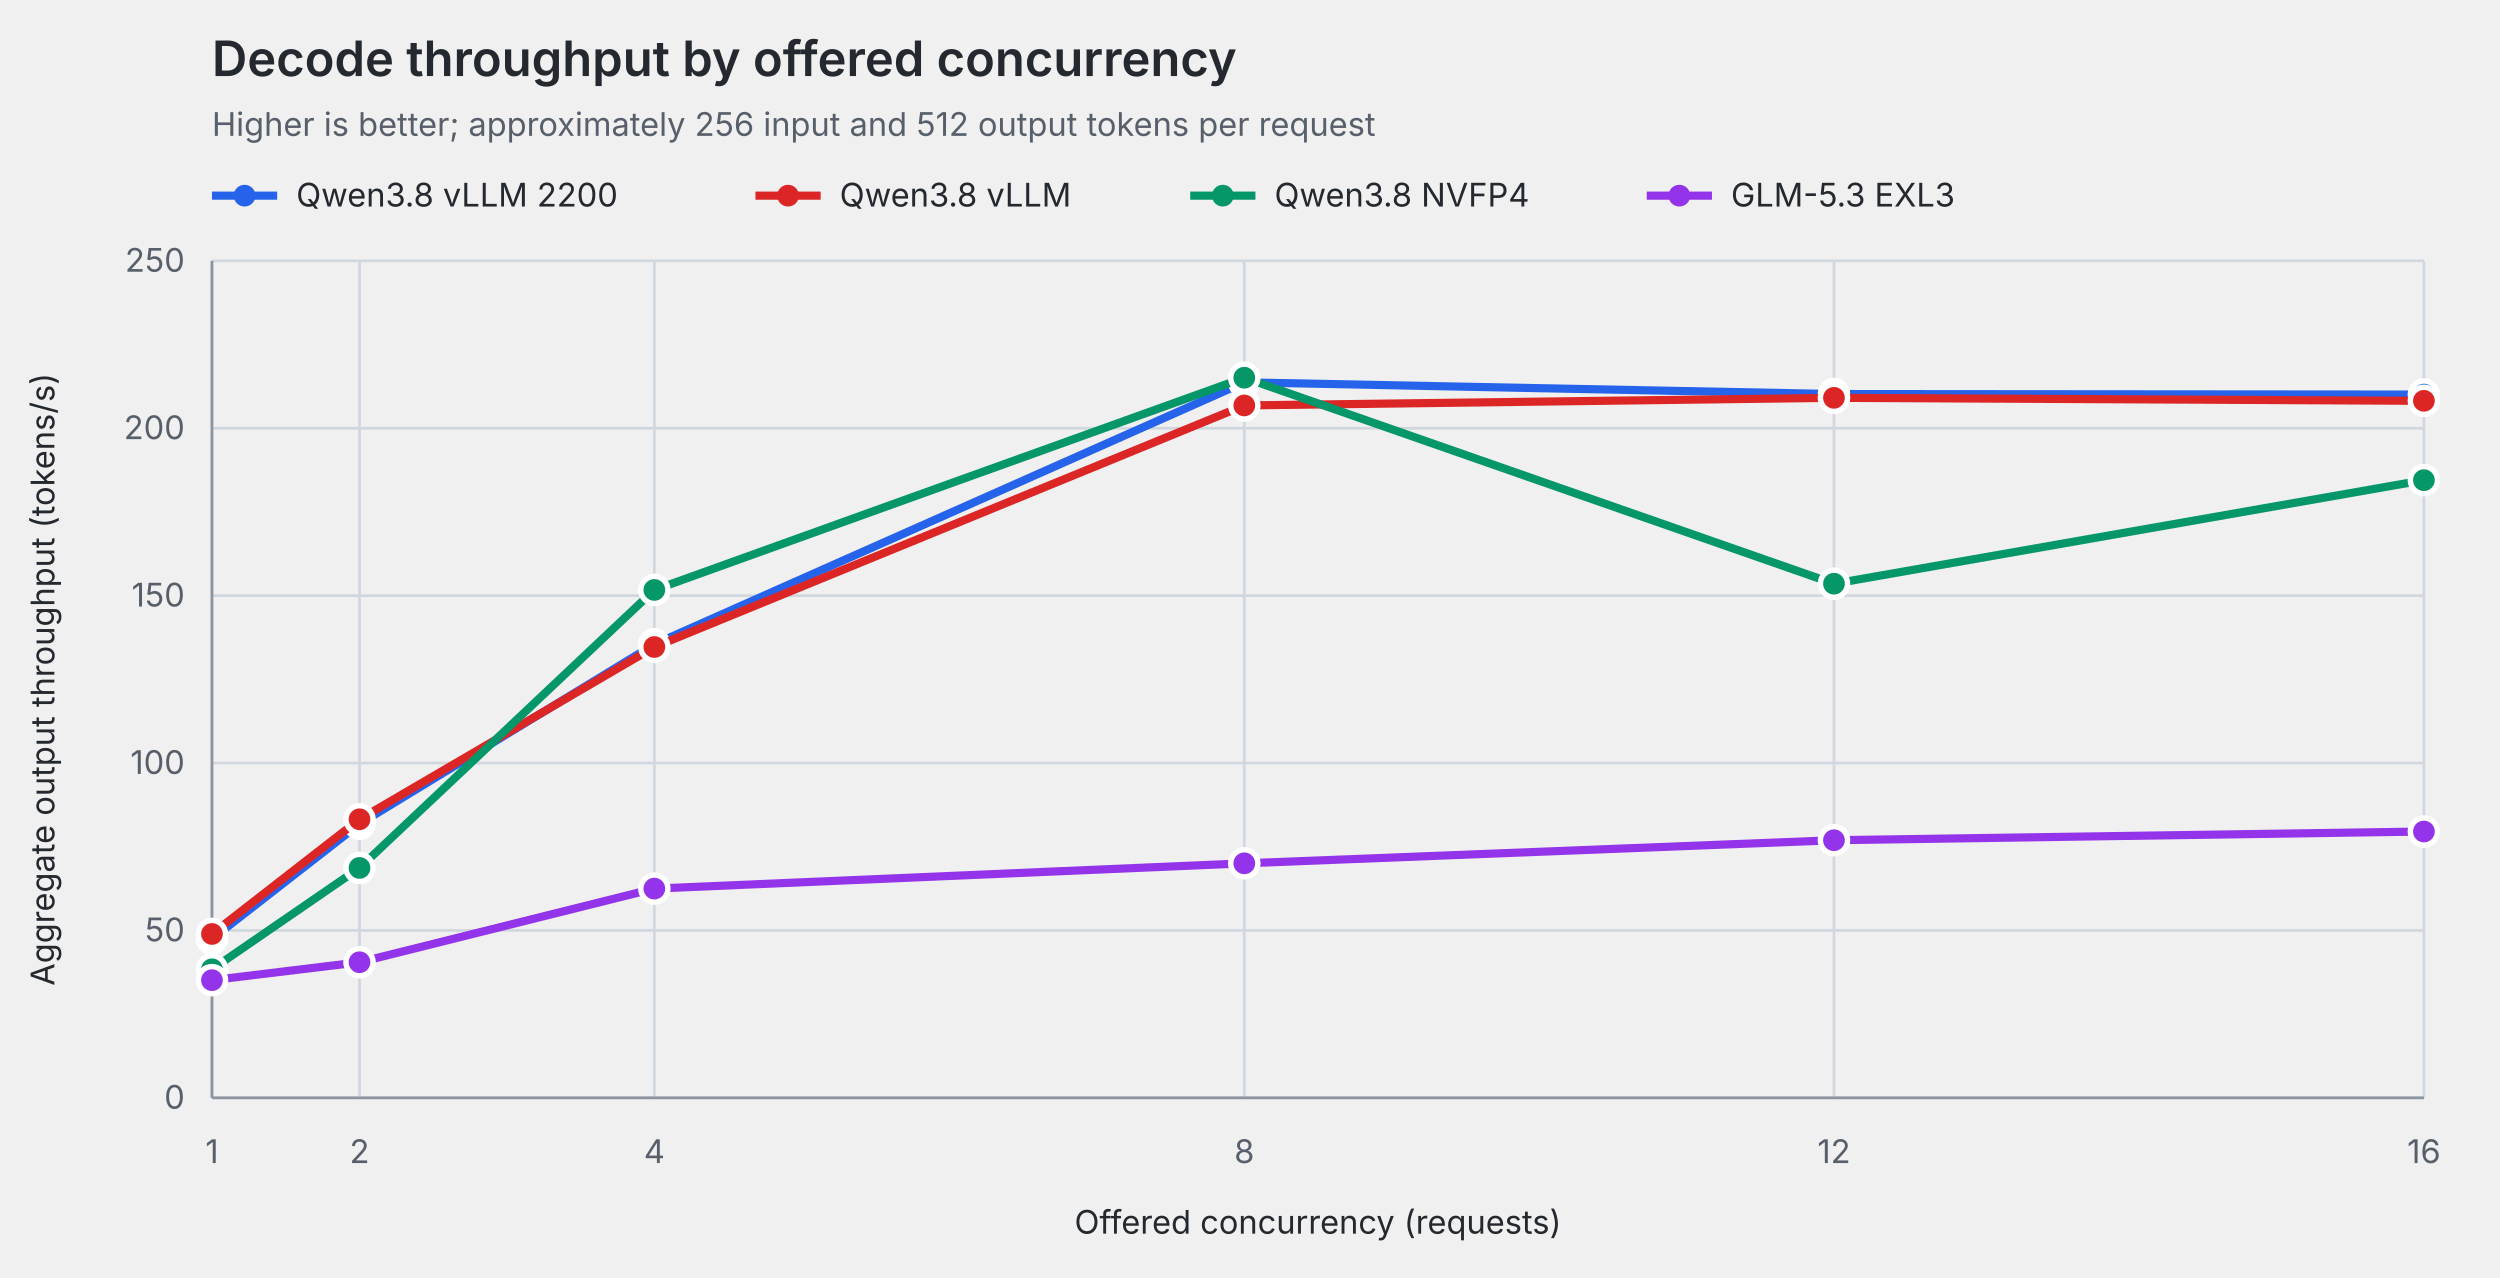
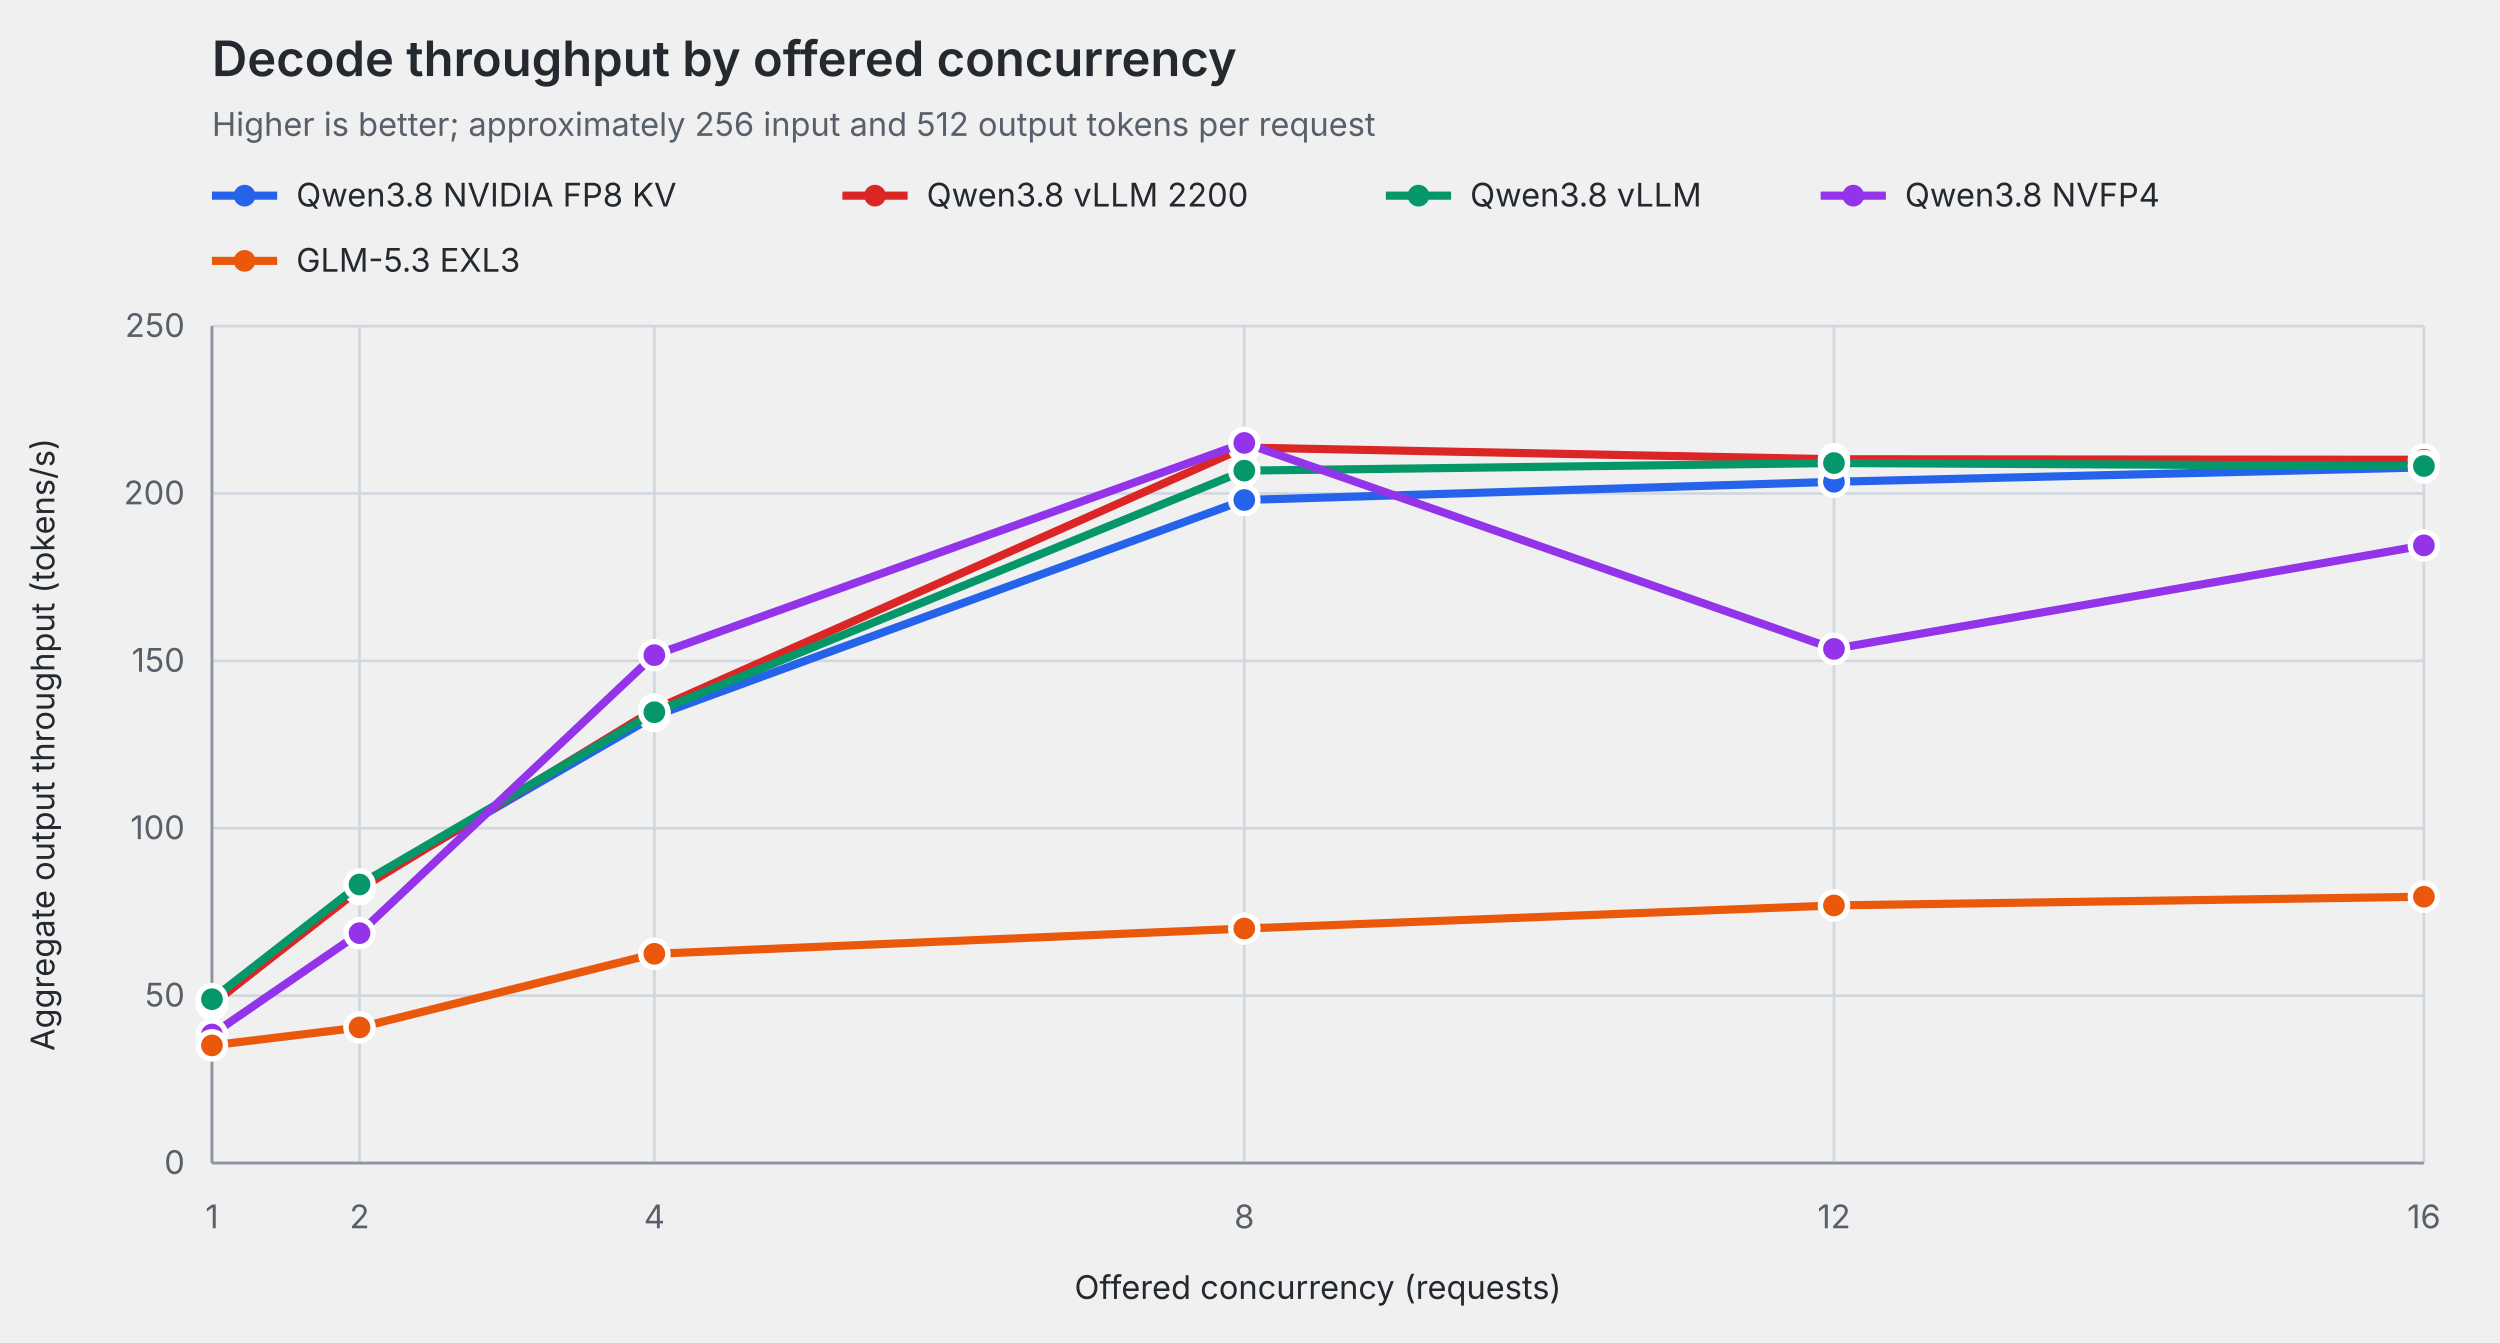
- <svg xmlns="http://www.w3.org/2000/svg" width="920" height="470" viewBox="0 0 920 470" role="img" aria-labelledby="title desc">
+ <svg xmlns="http://www.w3.org/2000/svg" width="920" height="494" viewBox="0 0 920 494" role="img" aria-labelledby="title desc">
  <style>
    :root { color-scheme: light dark; }
    text { font-family: ui-sans-serif, system-ui, -apple-system, BlinkMacSystemFont, "Segoe UI", sans-serif; fill: #24292f; font-size: 12px; }
    .title { font-size: 18px; font-weight: 600; }
    .subtitle, .tick { fill: #57606a; }
    .grid { stroke: #d0d7de; stroke-width: 1; }
    .axis { stroke: #8c959f; stroke-width: 1; }
    .series { fill: none; stroke-width: 3; stroke-linejoin: round; stroke-linecap: round; }
    .marker { stroke: #ffffff; stroke-width: 2; }
    @media (prefers-color-scheme: dark) {
      text { fill: #f0f6fc; }
      .subtitle, .tick { fill: #8c959f; }
      .grid { stroke: #30363d; }
      .axis { stroke: #6e7681; }
      .marker { stroke: #0d1117; }
    }
  </style>
  <text class="title" x="78" y="28">Decode throughput by offered concurrency</text>
  <text class="subtitle" x="78" y="50">Higher is better; approximately 256 input and 512 output tokens per request</text>
  <line x1="78" y1="72" x2="102" y2="72" stroke="#2563eb" stroke-width="3" stroke-dasharray="" />
  <circle cx="90" cy="72" r="4" fill="#2563eb" />
-   <text x="109" y="76">Qwen3.8 vLLM 2200</text>
-   <line x1="278" y1="72" x2="302" y2="72" stroke="#dc2626" stroke-width="3" stroke-dasharray="" />
-   <circle cx="290" cy="72" r="4" fill="#dc2626" />
-   <text x="309" y="76">Qwen3.8 vLLM</text>
-   <line x1="438" y1="72" x2="462" y2="72" stroke="#059669" stroke-width="3" stroke-dasharray="" />
-   <circle cx="450" cy="72" r="4" fill="#059669" />
-   <text x="469" y="76">Qwen3.8 NVFP4</text>
-   <line x1="606" y1="72" x2="630" y2="72" stroke="#9333ea" stroke-width="3" stroke-dasharray="" />
-   <circle cx="618" cy="72" r="4" fill="#9333ea" />
-   <text x="637" y="76">GLM-5.3 EXL3</text>
-   <line class="grid" x1="78" y1="404.0" x2="892" y2="404.0" />
-   <text class="tick" x="68" y="408.0" text-anchor="end">0</text>
-   <line class="grid" x1="78" y1="342.4" x2="892" y2="342.4" />
-   <text class="tick" x="68" y="346.4" text-anchor="end">50</text>
-   <line class="grid" x1="78" y1="280.8" x2="892" y2="280.8" />
-   <text class="tick" x="68" y="284.8" text-anchor="end">100</text>
-   <line class="grid" x1="78" y1="219.2" x2="892" y2="219.2" />
-   <text class="tick" x="68" y="223.2" text-anchor="end">150</text>
-   <line class="grid" x1="78" y1="157.6" x2="892" y2="157.6" />
-   <text class="tick" x="68" y="161.6" text-anchor="end">200</text>
-   <line class="grid" x1="78" y1="96.0" x2="892" y2="96.0" />
-   <text class="tick" x="68" y="100.0" text-anchor="end">250</text>
-   <line class="grid" x1="78.0" y1="96" x2="78.0" y2="404" />
-   <text class="tick" x="78.0" y="428" text-anchor="middle">1</text>
-   <line class="grid" x1="132.3" y1="96" x2="132.3" y2="404" />
-   <text class="tick" x="132.3" y="428" text-anchor="middle">2</text>
-   <line class="grid" x1="240.8" y1="96" x2="240.8" y2="404" />
-   <text class="tick" x="240.8" y="428" text-anchor="middle">4</text>
-   <line class="grid" x1="457.9" y1="96" x2="457.9" y2="404" />
-   <text class="tick" x="457.9" y="428" text-anchor="middle">8</text>
-   <line class="grid" x1="674.9" y1="96" x2="674.9" y2="404" />
-   <text class="tick" x="674.9" y="428" text-anchor="middle">12</text>
-   <line class="grid" x1="892.0" y1="96" x2="892.0" y2="404" />
-   <text class="tick" x="892.0" y="428" text-anchor="middle">16</text>
-   <line class="axis" x1="78" y1="404" x2="892" y2="404" />
-   <line class="axis" x1="78" y1="96" x2="78" y2="404" />
-   <text x="485.0" y="454" text-anchor="middle">Offered concurrency (requests)</text>
-   <text transform="translate(20 250.0) rotate(-90)" text-anchor="middle">Aggregate output throughput (tokens/s)</text>
-   <path class="series" d="M 78.0 345.5 L 132.3 303.2 L 240.8 237.1 L 457.9 140.7 L 674.9 145.0 L 892.0 145.2" stroke="#2563eb" stroke-dasharray="" />
-   <circle class="marker" cx="78.0" cy="345.5" r="5" fill="#2563eb" />
-   <circle class="marker" cx="132.3" cy="303.2" r="5" fill="#2563eb" />
-   <circle class="marker" cx="240.8" cy="237.1" r="5" fill="#2563eb" />
-   <circle class="marker" cx="457.9" cy="140.7" r="5" fill="#2563eb" />
-   <circle class="marker" cx="674.9" cy="145.0" r="5" fill="#2563eb" />
-   <circle class="marker" cx="892.0" cy="145.2" r="5" fill="#2563eb" />
-   <path class="series" d="M 78.0 343.7 L 132.3 301.5 L 240.8 238.1 L 457.9 149.2 L 674.9 146.4 L 892.0 147.5" stroke="#dc2626" stroke-dasharray="" />
-   <circle class="marker" cx="78.0" cy="343.7" r="5" fill="#dc2626" />
-   <circle class="marker" cx="132.3" cy="301.5" r="5" fill="#dc2626" />
-   <circle class="marker" cx="240.8" cy="238.1" r="5" fill="#dc2626" />
-   <circle class="marker" cx="457.9" cy="149.2" r="5" fill="#dc2626" />
-   <circle class="marker" cx="674.9" cy="146.4" r="5" fill="#dc2626" />
-   <circle class="marker" cx="892.0" cy="147.5" r="5" fill="#dc2626" />
-   <path class="series" d="M 78.0 356.7 L 132.3 319.4 L 240.8 217.1 L 457.9 139.0 L 674.9 214.8 L 892.0 176.7" stroke="#059669" stroke-dasharray="" />
-   <circle class="marker" cx="78.0" cy="356.7" r="5" fill="#059669" />
-   <circle class="marker" cx="132.3" cy="319.4" r="5" fill="#059669" />
-   <circle class="marker" cx="240.8" cy="217.1" r="5" fill="#059669" />
-   <circle class="marker" cx="457.9" cy="139.0" r="5" fill="#059669" />
-   <circle class="marker" cx="674.9" cy="214.8" r="5" fill="#059669" />
-   <circle class="marker" cx="892.0" cy="176.7" r="5" fill="#059669" />
-   <path class="series" d="M 78.0 360.7 L 132.3 354.1 L 240.8 327.0 L 457.9 317.7 L 674.9 309.2 L 892.0 306.0" stroke="#9333ea" stroke-dasharray="" />
-   <circle class="marker" cx="78.0" cy="360.7" r="5" fill="#9333ea" />
-   <circle class="marker" cx="132.3" cy="354.1" r="5" fill="#9333ea" />
-   <circle class="marker" cx="240.8" cy="327.0" r="5" fill="#9333ea" />
-   <circle class="marker" cx="457.9" cy="317.7" r="5" fill="#9333ea" />
-   <circle class="marker" cx="674.9" cy="309.2" r="5" fill="#9333ea" />
-   <circle class="marker" cx="892.0" cy="306.0" r="5" fill="#9333ea" />
+   <text x="109" y="76">Qwen3.8 NVIDIA FP8 KV</text>
+   <line x1="310" y1="72" x2="334" y2="72" stroke="#dc2626" stroke-width="3" stroke-dasharray="" />
+   <circle cx="322" cy="72" r="4" fill="#dc2626" />
+   <text x="341" y="76">Qwen3.8 vLLM 2200</text>
+   <line x1="510" y1="72" x2="534" y2="72" stroke="#059669" stroke-width="3" stroke-dasharray="" />
+   <circle cx="522" cy="72" r="4" fill="#059669" />
+   <text x="541" y="76">Qwen3.8 vLLM</text>
+   <line x1="670" y1="72" x2="694" y2="72" stroke="#9333ea" stroke-width="3" stroke-dasharray="" />
+   <circle cx="682" cy="72" r="4" fill="#9333ea" />
+   <text x="701" y="76">Qwen3.8 NVFP4</text>
+   <line x1="78" y1="96" x2="102" y2="96" stroke="#ea580c" stroke-width="3" stroke-dasharray="" />
+   <circle cx="90" cy="96" r="4" fill="#ea580c" />
+   <text x="109" y="100">GLM-5.3 EXL3</text>
+   <line class="grid" x1="78" y1="428.0" x2="892" y2="428.0" />
+   <text class="tick" x="68" y="432.0" text-anchor="end">0</text>
+   <line class="grid" x1="78" y1="366.4" x2="892" y2="366.4" />
+   <text class="tick" x="68" y="370.4" text-anchor="end">50</text>
+   <line class="grid" x1="78" y1="304.8" x2="892" y2="304.8" />
+   <text class="tick" x="68" y="308.8" text-anchor="end">100</text>
+   <line class="grid" x1="78" y1="243.2" x2="892" y2="243.2" />
+   <text class="tick" x="68" y="247.2" text-anchor="end">150</text>
+   <line class="grid" x1="78" y1="181.6" x2="892" y2="181.6" />
+   <text class="tick" x="68" y="185.6" text-anchor="end">200</text>
+   <line class="grid" x1="78" y1="120.0" x2="892" y2="120.0" />
+   <text class="tick" x="68" y="124.0" text-anchor="end">250</text>
+   <line class="grid" x1="78.0" y1="120" x2="78.0" y2="428" />
+   <text class="tick" x="78.0" y="452" text-anchor="middle">1</text>
+   <line class="grid" x1="132.3" y1="120" x2="132.3" y2="428" />
+   <text class="tick" x="132.3" y="452" text-anchor="middle">2</text>
+   <line class="grid" x1="240.8" y1="120" x2="240.8" y2="428" />
+   <text class="tick" x="240.8" y="452" text-anchor="middle">4</text>
+   <line class="grid" x1="457.9" y1="120" x2="457.9" y2="428" />
+   <text class="tick" x="457.9" y="452" text-anchor="middle">8</text>
+   <line class="grid" x1="674.9" y1="120" x2="674.9" y2="428" />
+   <text class="tick" x="674.9" y="452" text-anchor="middle">12</text>
+   <line class="grid" x1="892.0" y1="120" x2="892.0" y2="428" />
+   <text class="tick" x="892.0" y="452" text-anchor="middle">16</text>
+   <line class="axis" x1="78" y1="428" x2="892" y2="428" />
+   <line class="axis" x1="78" y1="120" x2="78" y2="428" />
+   <text x="485.0" y="478" text-anchor="middle">Offered concurrency (requests)</text>
+   <text transform="translate(20 274.0) rotate(-90)" text-anchor="middle">Aggregate output throughput (tokens/s)</text>
+   <path class="series" d="M 78.0 369.7 L 132.3 326.3 L 240.8 263.5 L 457.9 184.0 L 674.9 177.3 L 892.0 172.0" stroke="#2563eb" stroke-dasharray="" />
+   <circle class="marker" cx="78.0" cy="369.7" r="5" fill="#2563eb" />
+   <circle class="marker" cx="132.3" cy="326.3" r="5" fill="#2563eb" />
+   <circle class="marker" cx="240.8" cy="263.5" r="5" fill="#2563eb" />
+   <circle class="marker" cx="457.9" cy="184.0" r="5" fill="#2563eb" />
+   <circle class="marker" cx="674.9" cy="177.3" r="5" fill="#2563eb" />
+   <circle class="marker" cx="892.0" cy="172.0" r="5" fill="#2563eb" />
+   <path class="series" d="M 78.0 369.5 L 132.3 327.2 L 240.8 261.1 L 457.9 164.7 L 674.9 169.0 L 892.0 169.2" stroke="#dc2626" stroke-dasharray="" />
+   <circle class="marker" cx="78.0" cy="369.5" r="5" fill="#dc2626" />
+   <circle class="marker" cx="132.3" cy="327.2" r="5" fill="#dc2626" />
+   <circle class="marker" cx="240.8" cy="261.1" r="5" fill="#dc2626" />
+   <circle class="marker" cx="457.9" cy="164.7" r="5" fill="#dc2626" />
+   <circle class="marker" cx="674.9" cy="169.0" r="5" fill="#dc2626" />
+   <circle class="marker" cx="892.0" cy="169.2" r="5" fill="#dc2626" />
+   <path class="series" d="M 78.0 367.7 L 132.3 325.5 L 240.8 262.1 L 457.9 173.2 L 674.9 170.4 L 892.0 171.5" stroke="#059669" stroke-dasharray="" />
+   <circle class="marker" cx="78.0" cy="367.7" r="5" fill="#059669" />
+   <circle class="marker" cx="132.3" cy="325.5" r="5" fill="#059669" />
+   <circle class="marker" cx="240.8" cy="262.1" r="5" fill="#059669" />
+   <circle class="marker" cx="457.9" cy="173.2" r="5" fill="#059669" />
+   <circle class="marker" cx="674.9" cy="170.4" r="5" fill="#059669" />
+   <circle class="marker" cx="892.0" cy="171.5" r="5" fill="#059669" />
+   <path class="series" d="M 78.0 380.7 L 132.3 343.4 L 240.8 241.1 L 457.9 163.0 L 674.9 238.8 L 892.0 200.7" stroke="#9333ea" stroke-dasharray="" />
+   <circle class="marker" cx="78.0" cy="380.7" r="5" fill="#9333ea" />
+   <circle class="marker" cx="132.3" cy="343.4" r="5" fill="#9333ea" />
+   <circle class="marker" cx="240.8" cy="241.1" r="5" fill="#9333ea" />
+   <circle class="marker" cx="457.9" cy="163.0" r="5" fill="#9333ea" />
+   <circle class="marker" cx="674.9" cy="238.8" r="5" fill="#9333ea" />
+   <circle class="marker" cx="892.0" cy="200.7" r="5" fill="#9333ea" />
+   <path class="series" d="M 78.0 384.7 L 132.3 378.1 L 240.8 351.0 L 457.9 341.7 L 674.9 333.2 L 892.0 330.0" stroke="#ea580c" stroke-dasharray="" />
+   <circle class="marker" cx="78.0" cy="384.7" r="5" fill="#ea580c" />
+   <circle class="marker" cx="132.3" cy="378.1" r="5" fill="#ea580c" />
+   <circle class="marker" cx="240.8" cy="351.0" r="5" fill="#ea580c" />
+   <circle class="marker" cx="457.9" cy="341.7" r="5" fill="#ea580c" />
+   <circle class="marker" cx="674.9" cy="333.2" r="5" fill="#ea580c" />
+   <circle class="marker" cx="892.0" cy="330.0" r="5" fill="#ea580c" />
</svg>
